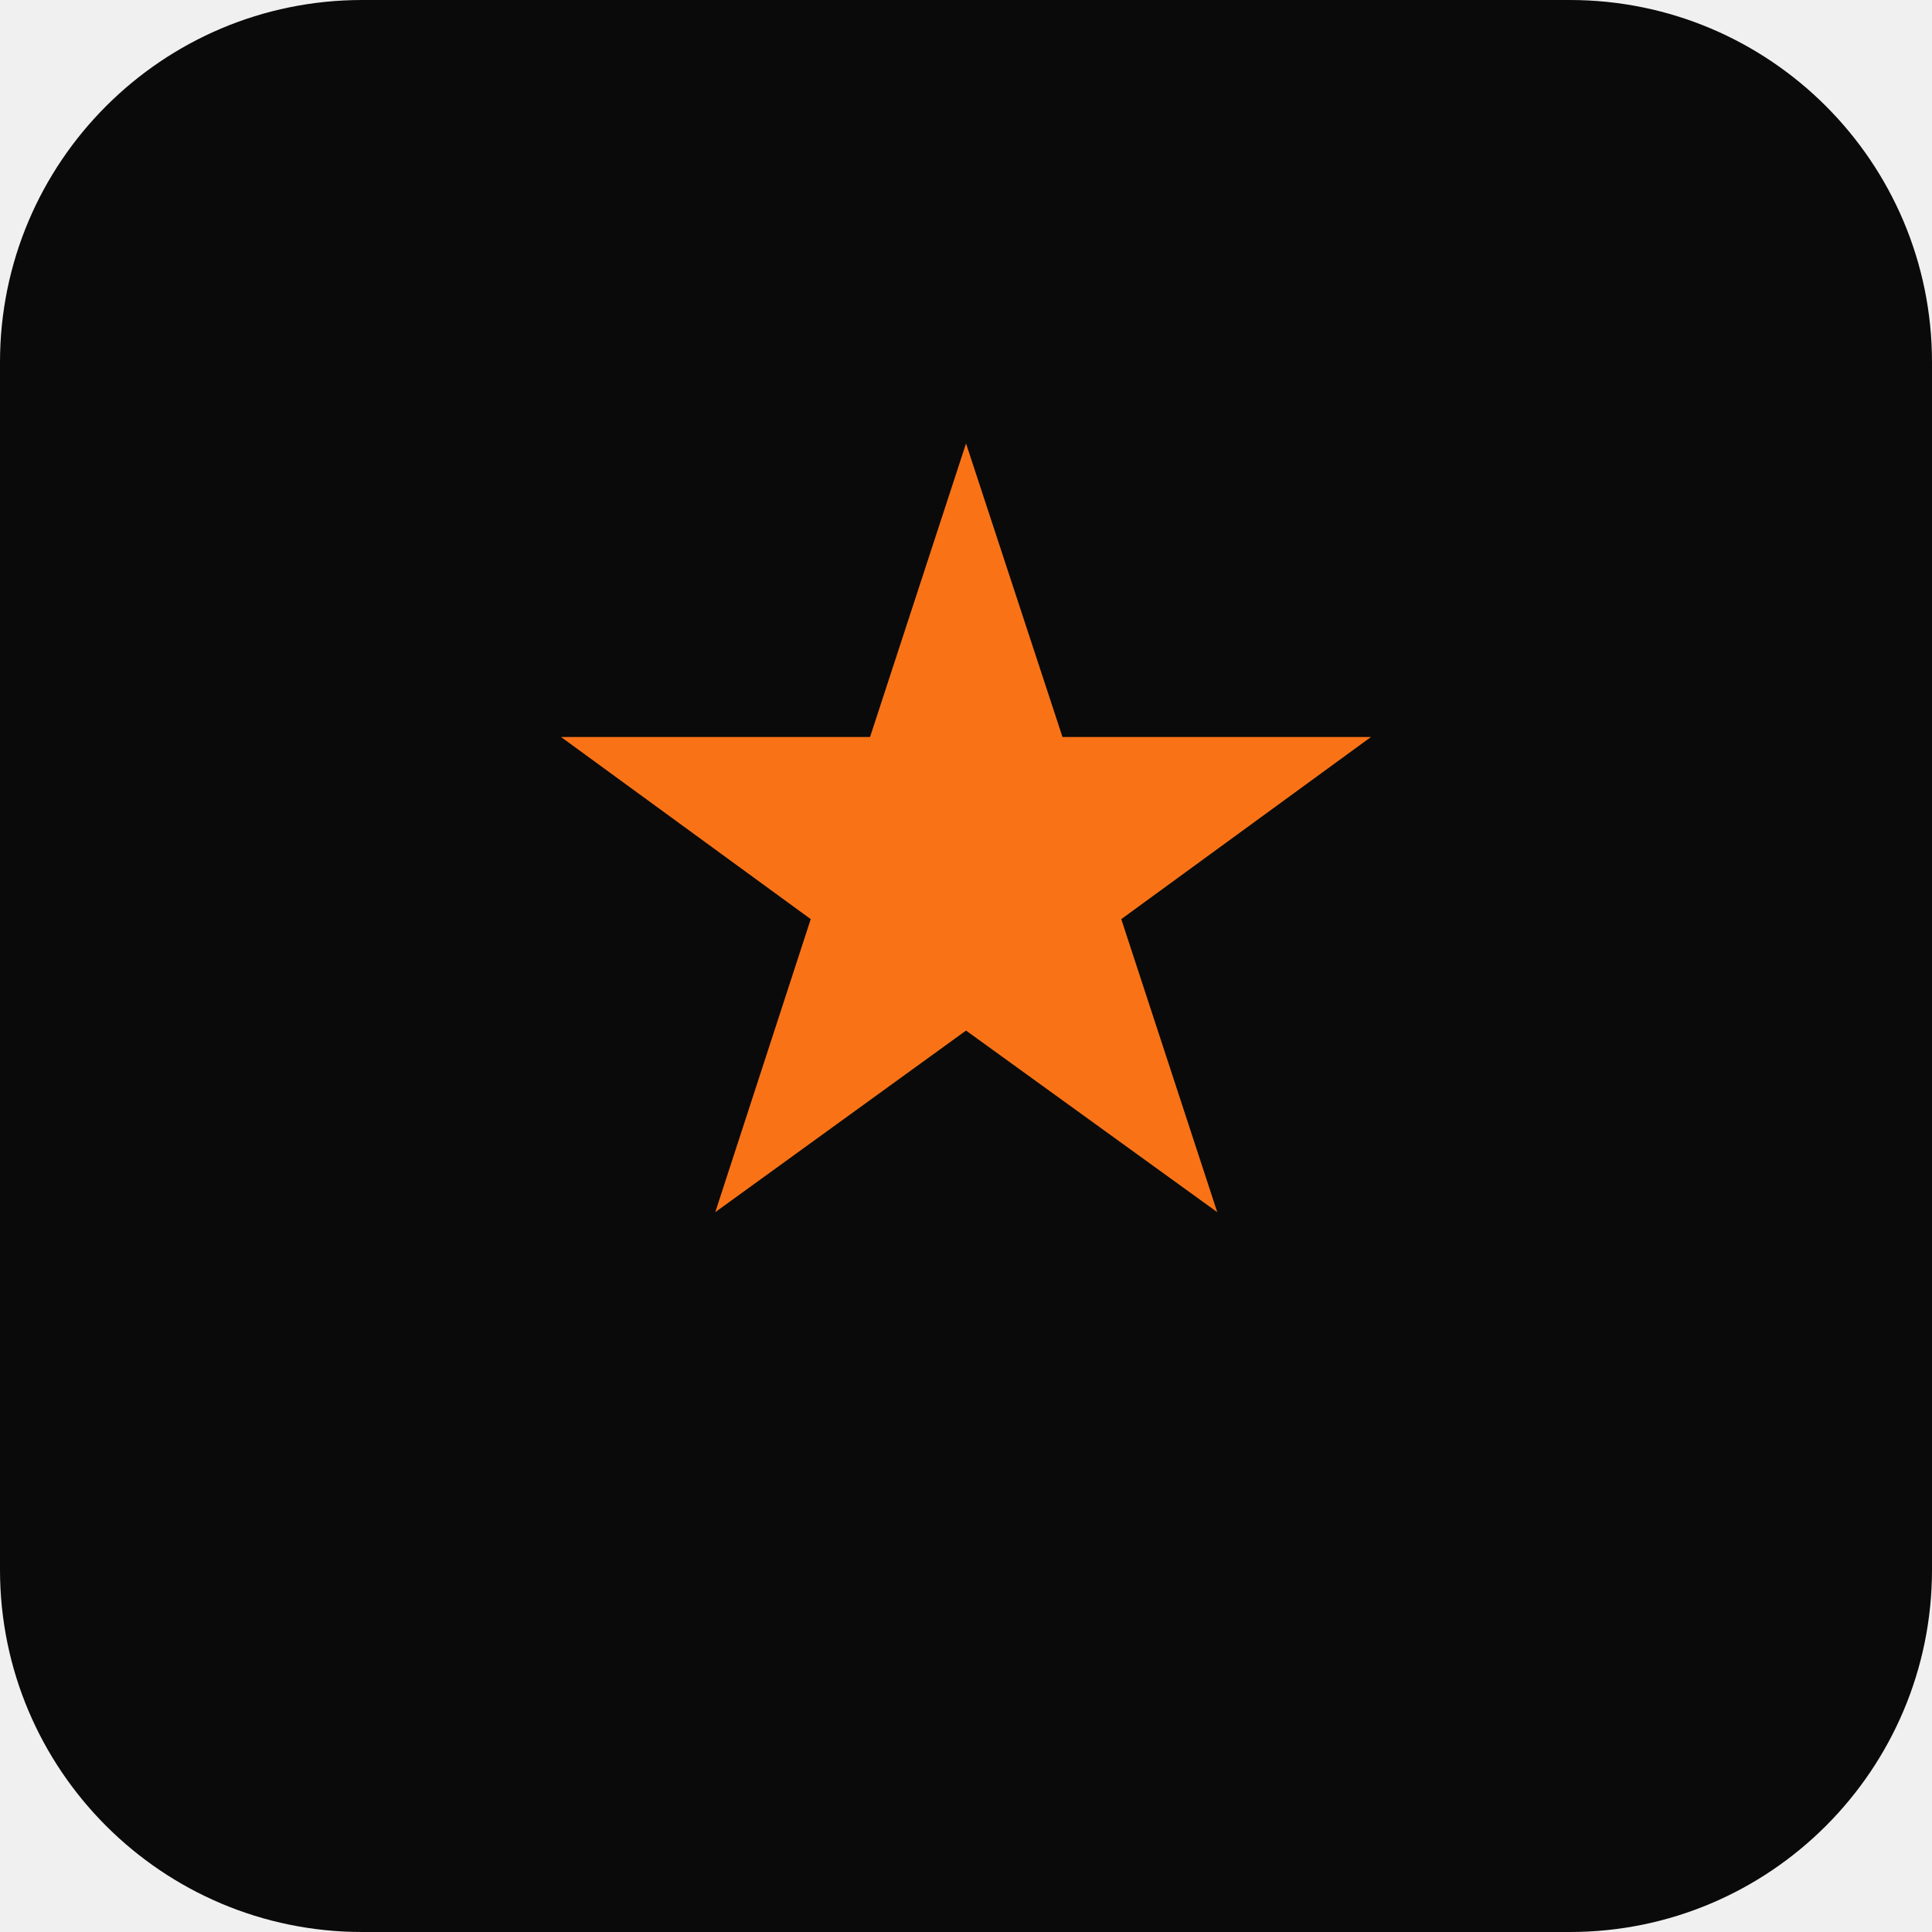
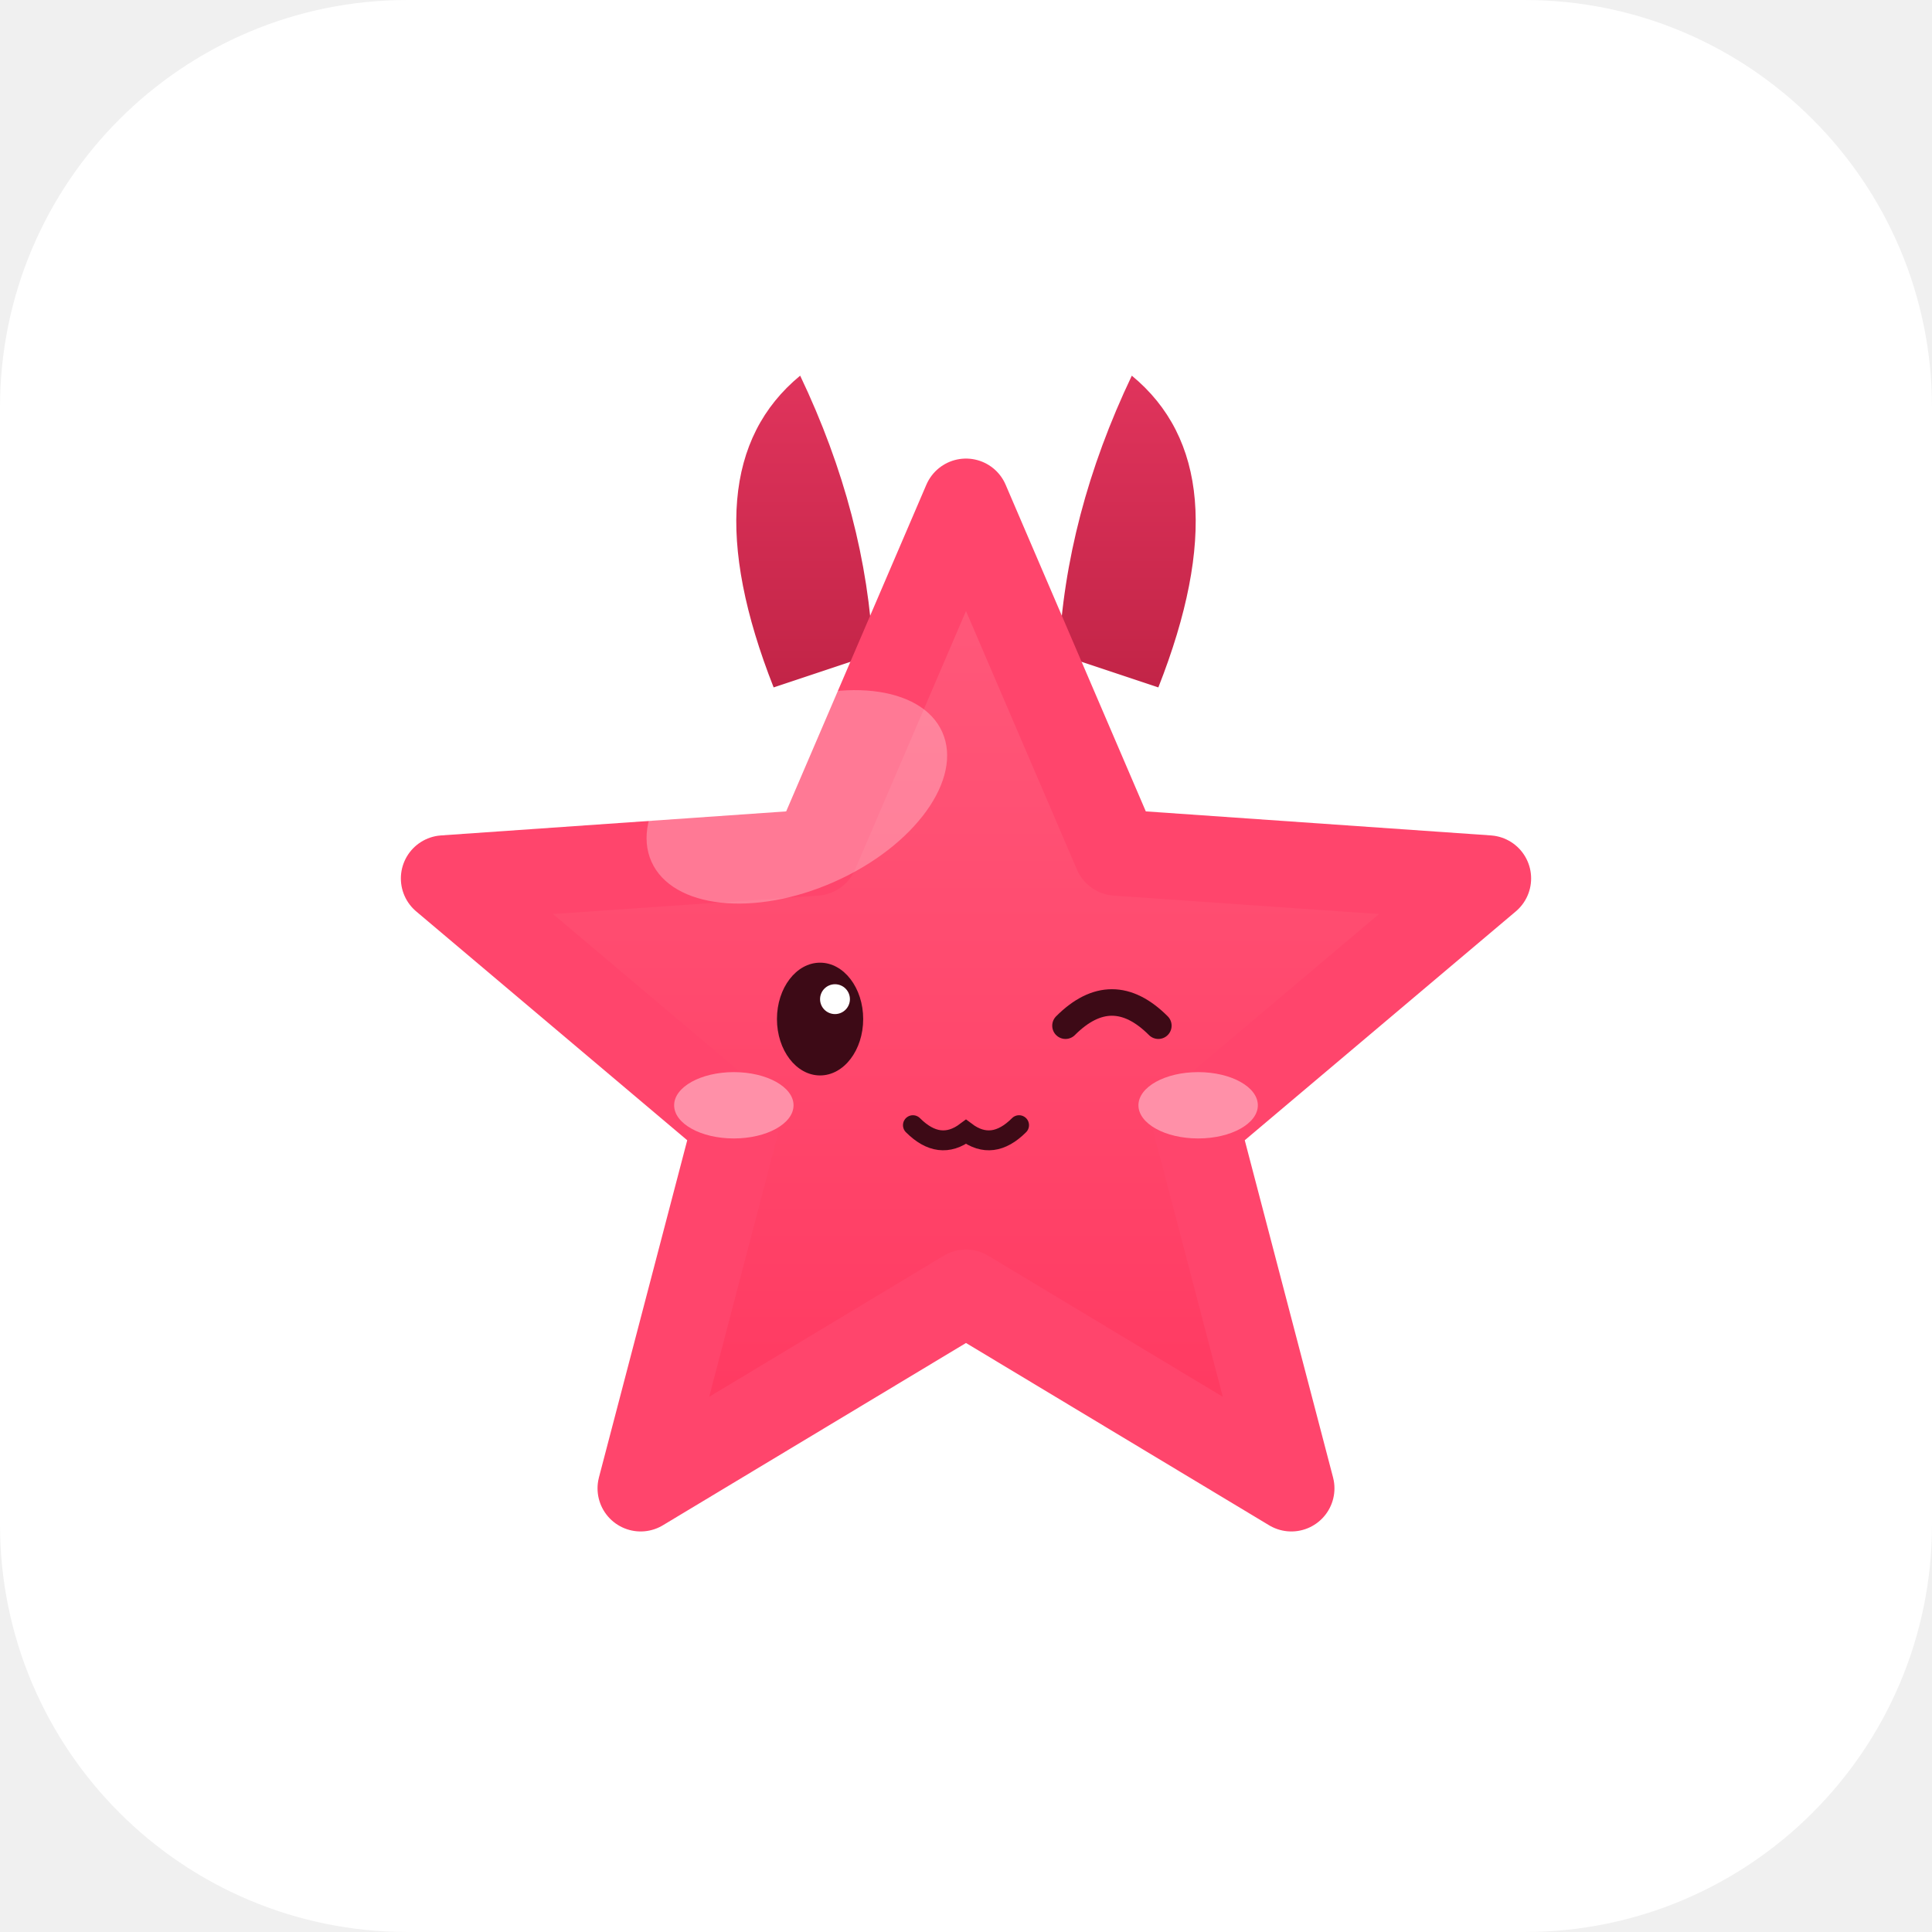
<svg xmlns="http://www.w3.org/2000/svg" viewBox="0 0 512 512">
-   <rect width="512" height="512" rx="96" fill="#0a0a0a" />
-   <text x="256" y="320" font-size="280" text-anchor="middle" fill="#f97316" font-family="system-ui, sans-serif">★</text>
+   <defs>
+     <linearGradient id="body" x1="0" y1="0" x2="0" y2="1">
+       <stop offset="0" stop-color="#ff5c7d" />
+       <stop offset="1" stop-color="#ff375f" />
+     </linearGradient>
+     <linearGradient id="horn" x1="0" y1="0" x2="0" y2="1">
+       <stop offset="0" stop-color="#e0345c" />
+       <stop offset="1" stop-color="#c22447" />
+     </linearGradient>
+   </defs>
+   <rect width="512" height="512" rx="108" fill="#ffffff" />
+   <g transform="translate(31 31) scale(0.8789)">
+     <path d="M198 172 Q172 106 206 78 Q226 120 228 162 Z" fill="url(#horn)" />
+     <path d="M314 172 Q340 106 306 78 Q286 120 284 162 Z" fill="url(#horn)" />
+     <path d="M256 116 L301.4 221.8 L413.4 229.6 L325.4 303.9 L354.1 413.5 L256 354.5 L157.9 413.5 L186.6 303.9 L98.6 229.6 L210.6 221.8 Z" fill="url(#body)" stroke="#ff456c" stroke-width="26" stroke-linejoin="round" />
+     <ellipse cx="205" cy="205" rx="48" ry="28" fill="#ffffff" opacity="0.28" transform="rotate(-24 205 205)" />
+     <ellipse cx="212" cy="272" rx="13" ry="17" fill="#3d0a16" />
+     <circle cx="216.5" cy="266" r="4.5" fill="#ffffff" />
+     <path d="M286 274 Q300 260 314 274" fill="none" stroke="#3d0a16" stroke-width="8" stroke-linecap="round" />
+     <path d="M240 304 Q248 312 256 306 Q264 312 272 304" fill="none" stroke="#3d0a16" stroke-width="6" stroke-linecap="round" />
+     <ellipse cx="186" cy="298" rx="18" ry="10" fill="#ff9eb3" opacity="0.85" />
+     <ellipse cx="326" cy="298" rx="18" ry="10" fill="#ff9eb3" opacity="0.85" />
+   </g>
</svg>
